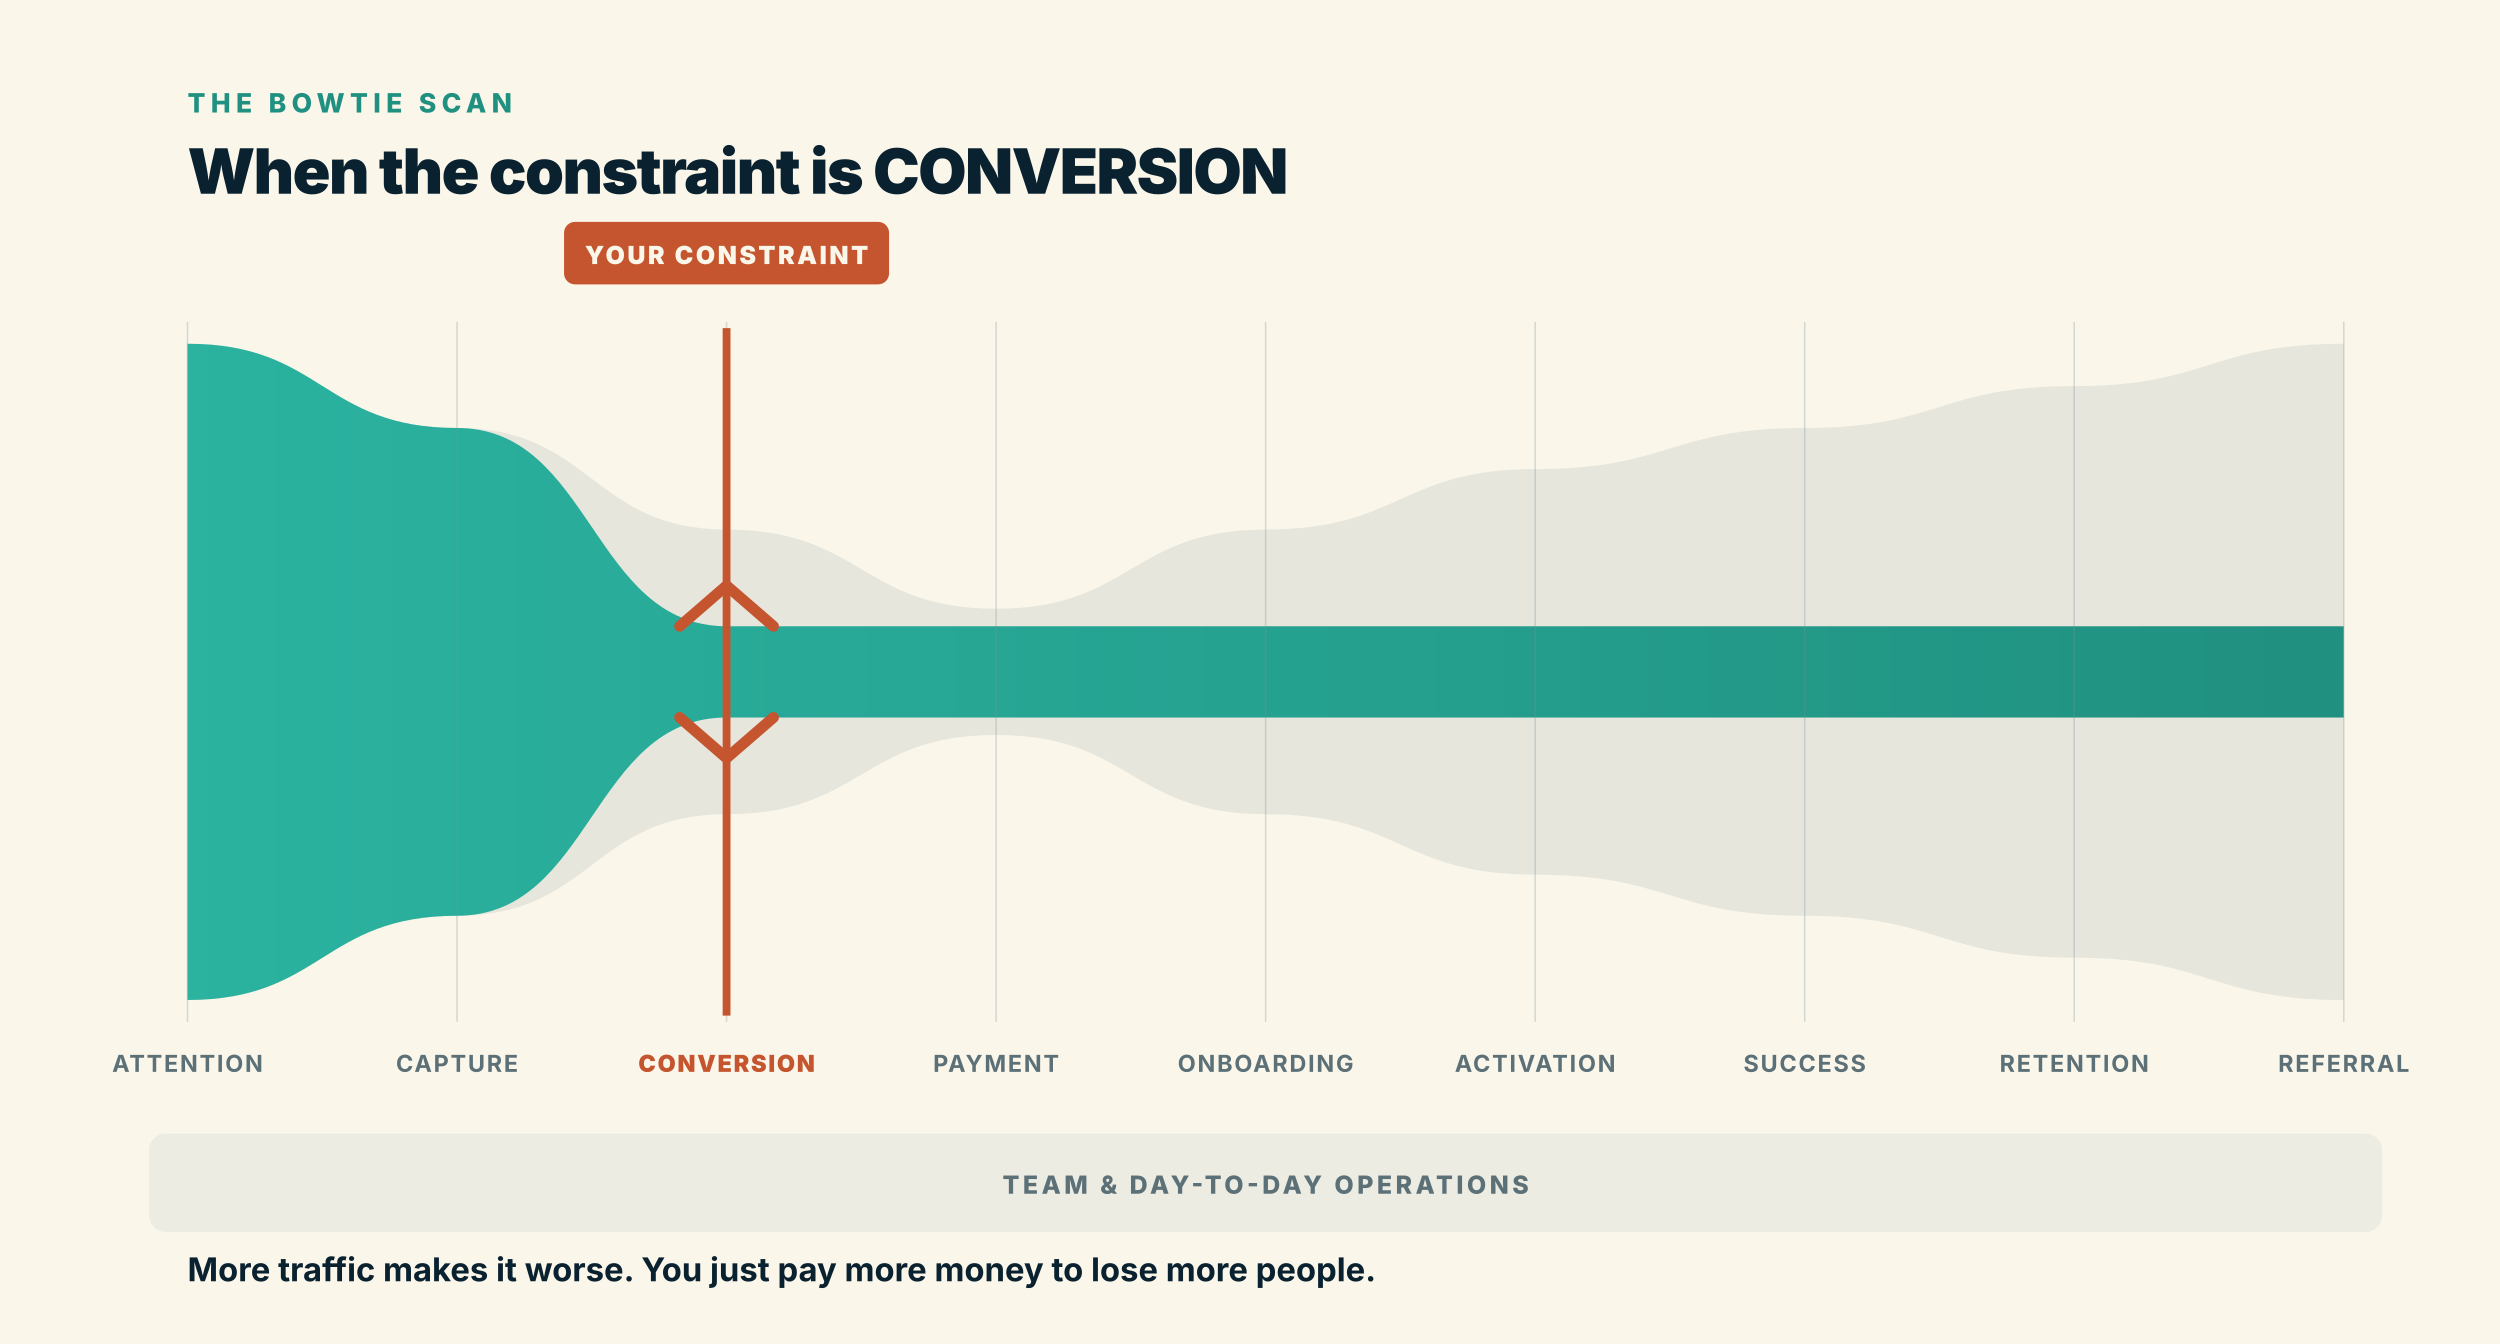
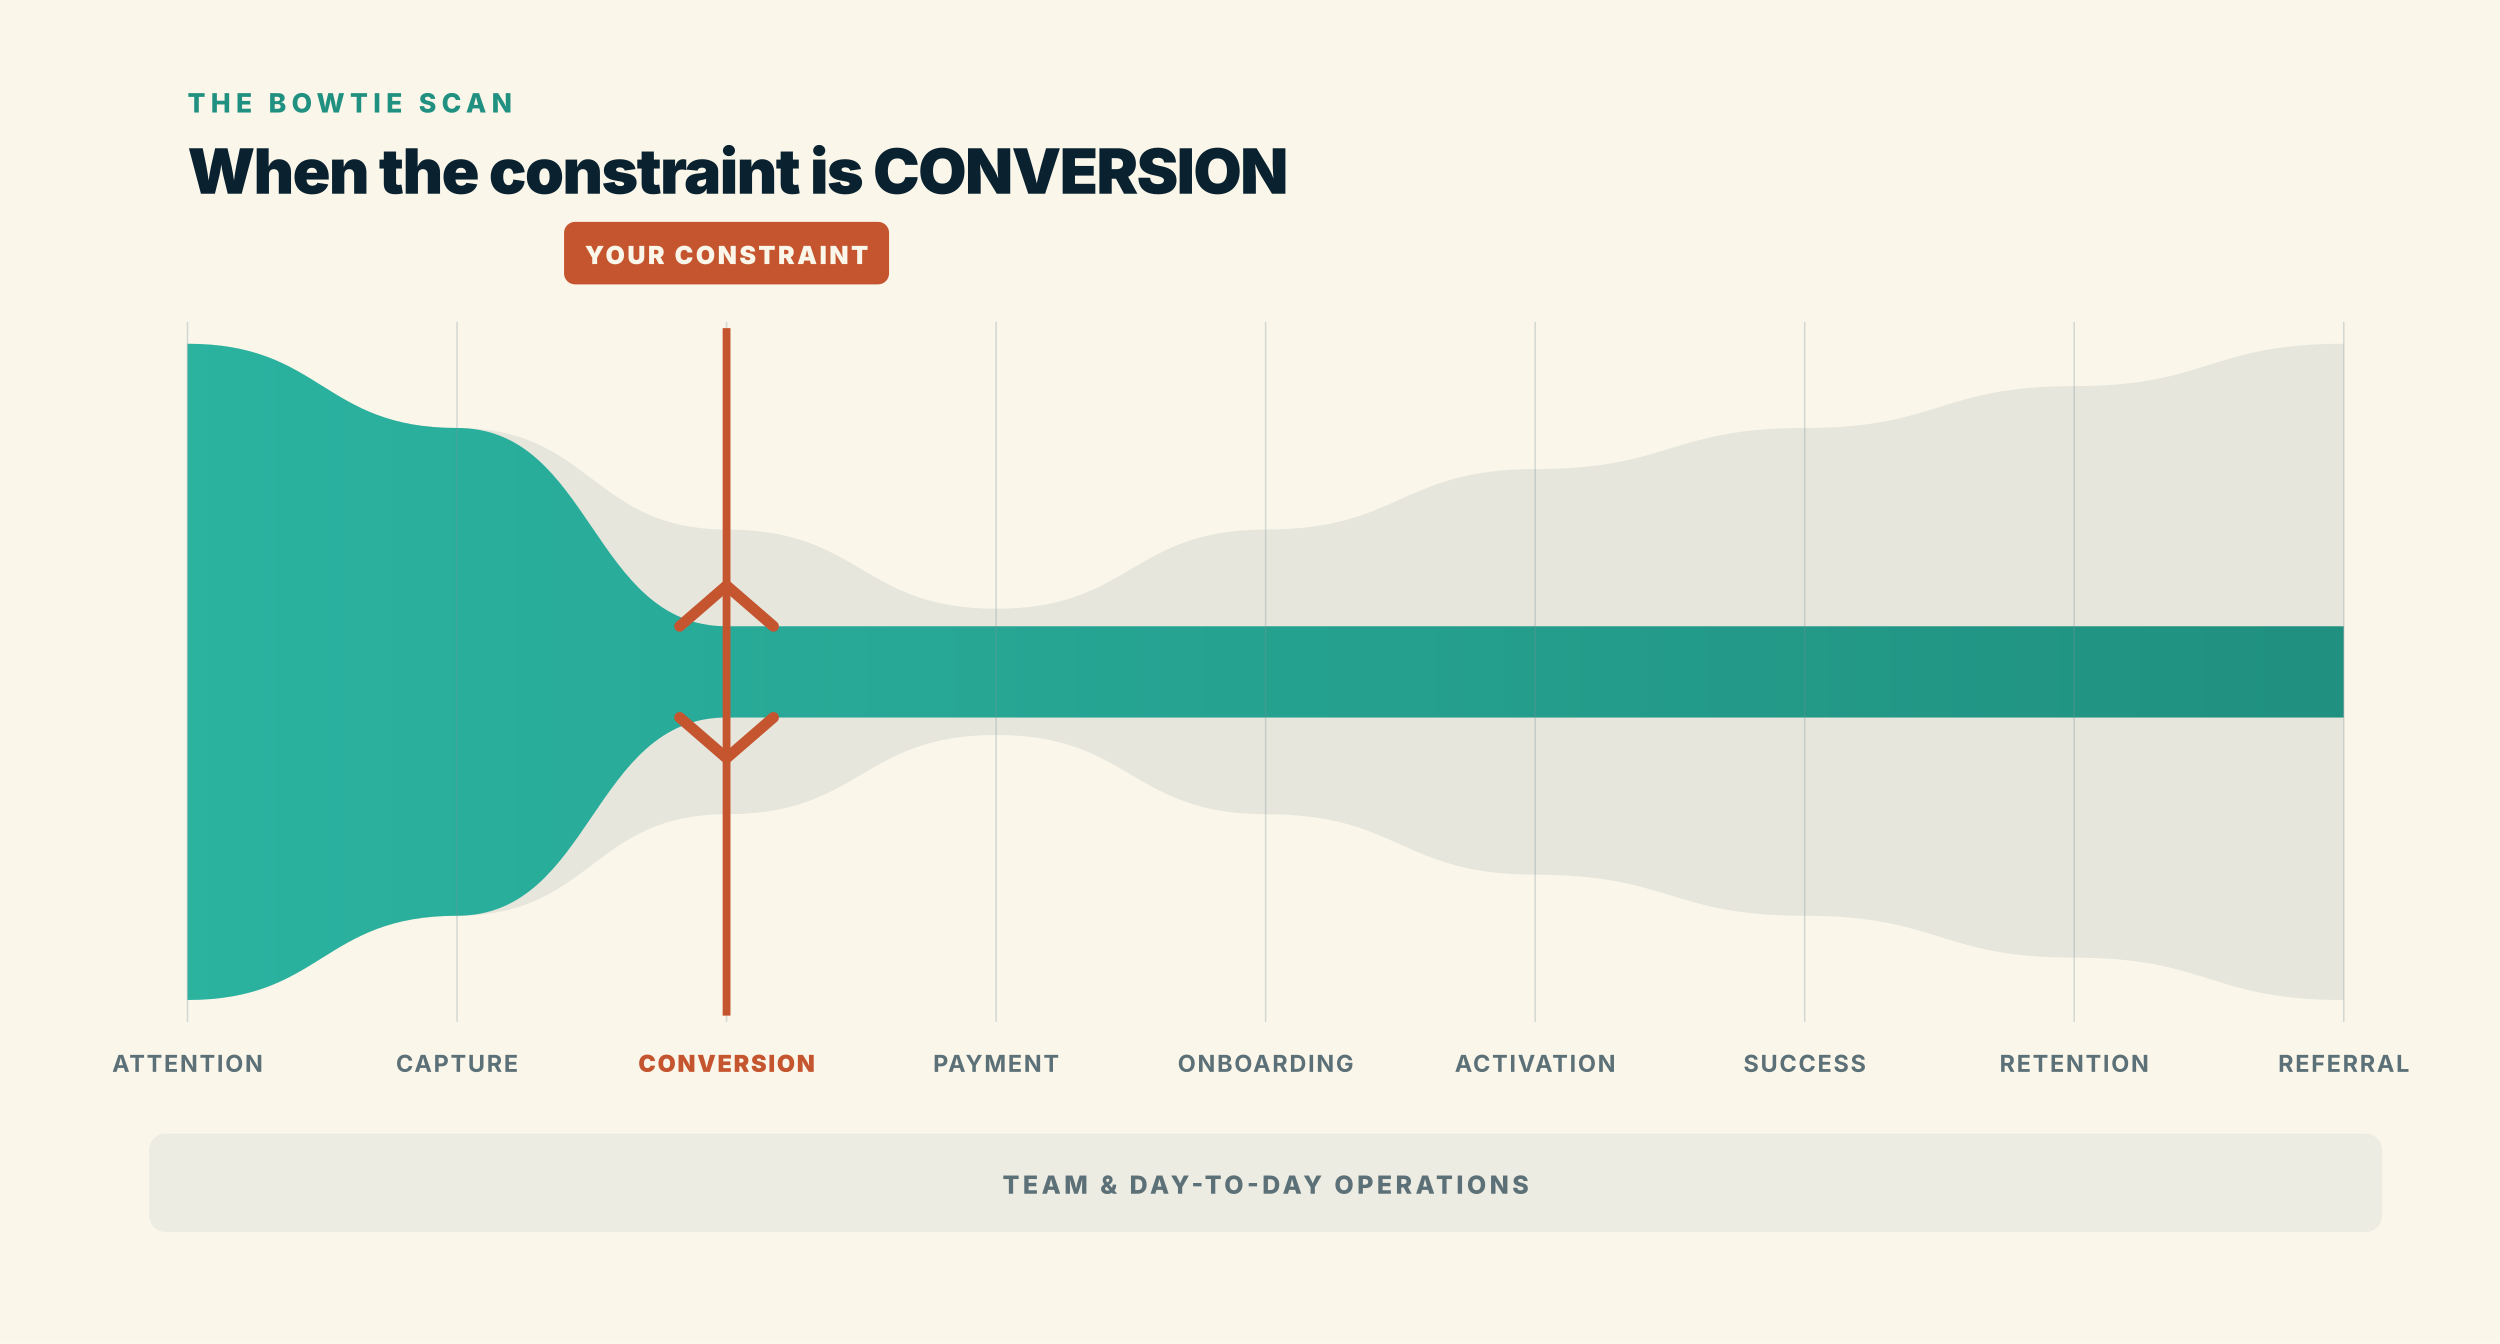
<svg xmlns="http://www.w3.org/2000/svg" viewBox="0 0 1600 860" width="1600" height="860" font-family="Inter, ui-sans-serif, system-ui, sans-serif">
  <rect width="1600" height="860" fill="#FAF6EA" />
  <path d="M 120.0 220.0 C 206.2 220.0 206.2 273.9 292.5 273.9 C 378.8 273.9 378.8 338.9 465.0 338.9 C 551.2 338.9 551.2 389.6 637.5 389.6 C 723.8 389.6 723.8 338.9 810.0 338.9 C 896.2 338.9 896.2 300.2 982.5 300.2 C 1068.8 300.2 1068.8 273.9 1155.0 273.9 C 1241.2 273.9 1241.2 247.1 1327.5 247.1 C 1413.8 247.1 1413.8 220.0 1500.0 220.0 L 1500.0 640.0 C 1413.8 640.0 1413.8 612.9 1327.5 612.9 C 1241.2 612.9 1241.2 586.1 1155.0 586.1 C 1068.8 586.1 1068.8 559.8 982.5 559.8 C 896.2 559.8 896.2 521.1 810.0 521.1 C 723.8 521.1 723.8 470.4 637.5 470.4 C 551.2 470.4 551.2 521.1 465.0 521.1 C 378.8 521.1 378.8 586.1 292.5 586.1 C 206.2 586.1 206.2 640.0 120.0 640.0 Z" fill="#7A9199" opacity="0.16" />
  <defs>
    <linearGradient id="g" x1="0" y1="0" x2="1" y2="0">
      <stop offset="0%" stop-color="#2BB3A0" />
      <stop offset="100%" stop-color="#209080" />
    </linearGradient>
  </defs>
  <path d="M 120.0 220.0 C 206.2 220.0 206.2 273.9 292.5 273.9 C 378.8 273.9 378.8 400.8 465.0 400.8 C 551.2 400.8 551.2 400.8 637.5 400.8 C 723.8 400.8 723.8 400.8 810.0 400.8 C 896.2 400.8 896.2 400.8 982.5 400.8 C 1068.8 400.8 1068.8 400.8 1155.0 400.8 C 1241.2 400.8 1241.2 400.8 1327.5 400.8 C 1413.8 400.8 1413.8 400.8 1500.0 400.8 L 1500.0 459.2 C 1413.8 459.2 1413.8 459.2 1327.5 459.2 C 1241.2 459.2 1241.2 459.2 1155.0 459.2 C 1068.8 459.2 1068.8 459.2 982.5 459.2 C 896.2 459.2 896.2 459.2 810.0 459.2 C 723.8 459.2 723.8 459.2 637.5 459.2 C 551.2 459.2 551.2 459.2 465.0 459.2 C 378.8 459.2 378.8 586.1 292.5 586.1 C 206.2 586.1 206.2 640.0 120.0 640.0 Z" fill="url(#g)" />
  <text x="120" y="72" font-size="17" font-weight="800" letter-spacing="3.4" fill="#209080">THE BOWTIE SCAN</text>
  <text x="120" y="124" font-size="40" font-weight="900" fill="#0A2230" letter-spacing="-1">When the constraint is CONVERSION</text>
  <line x1="120.0" y1="206.0" x2="120.0" y2="654.0" stroke="#7A9199" stroke-width="1" opacity="0.30" />
  <text x="120.0" y="686" font-size="15" font-weight="700" fill="#5C7078" text-anchor="middle" letter-spacing="1.1">ATTENTION</text>
  <line x1="292.5" y1="206.0" x2="292.5" y2="654.0" stroke="#7A9199" stroke-width="1" opacity="0.30" />
  <text x="292.5" y="686" font-size="15" font-weight="700" fill="#5C7078" text-anchor="middle" letter-spacing="1.1">CAPTURE</text>
  <line x1="465.0" y1="206.0" x2="465.0" y2="654.0" stroke="#7A9199" stroke-width="1" opacity="0.30" />
  <text x="465.0" y="686" font-size="15" font-weight="900" fill="#C4552F" text-anchor="middle" letter-spacing="1.1">CONVERSION</text>
  <line x1="637.5" y1="206.0" x2="637.5" y2="654.0" stroke="#7A9199" stroke-width="1" opacity="0.30" />
  <text x="637.5" y="686" font-size="15" font-weight="700" fill="#5C7078" text-anchor="middle" letter-spacing="1.1">PAYMENT</text>
  <line x1="810.0" y1="206.0" x2="810.0" y2="654.0" stroke="#7A9199" stroke-width="1" opacity="0.30" />
  <text x="810.0" y="686" font-size="15" font-weight="700" fill="#5C7078" text-anchor="middle" letter-spacing="1.1">ONBOARDING</text>
  <line x1="982.5" y1="206.0" x2="982.5" y2="654.0" stroke="#7A9199" stroke-width="1" opacity="0.30" />
  <text x="982.5" y="686" font-size="15" font-weight="700" fill="#5C7078" text-anchor="middle" letter-spacing="1.1">ACTIVATION</text>
  <line x1="1155.0" y1="206.0" x2="1155.0" y2="654.0" stroke="#7A9199" stroke-width="1" opacity="0.30" />
  <text x="1155.0" y="686" font-size="15" font-weight="700" fill="#5C7078" text-anchor="middle" letter-spacing="1.1">SUCCESS</text>
  <line x1="1327.5" y1="206.0" x2="1327.5" y2="654.0" stroke="#7A9199" stroke-width="1" opacity="0.30" />
  <text x="1327.5" y="686" font-size="15" font-weight="700" fill="#5C7078" text-anchor="middle" letter-spacing="1.1">RETENTION</text>
  <line x1="1500.0" y1="206.0" x2="1500.0" y2="654.0" stroke="#7A9199" stroke-width="1" opacity="0.30" />
  <text x="1500.0" y="686" font-size="15" font-weight="700" fill="#5C7078" text-anchor="middle" letter-spacing="1.1">REFERRAL</text>
  <line x1="465.0" y1="210.0" x2="465.0" y2="650.0" stroke="#C4552F" stroke-width="5" />
  <path d="M 435.0 400.8 L 465.0 374.8 L 495.0 400.8" fill="none" stroke="#C4552F" stroke-width="7" stroke-linecap="round" stroke-linejoin="round" />
  <path d="M 435.0 459.2 L 465.0 485.2 L 495.0 459.2" fill="none" stroke="#C4552F" stroke-width="7" stroke-linecap="round" stroke-linejoin="round" />
  <rect x="361.0" y="142.0" width="208" height="40" rx="7" fill="#C4552F" />
  <text x="465.0" y="169.0" font-size="16" font-weight="900" fill="#FAF6EA" text-anchor="middle" letter-spacing="1.6">YOUR CONSTRAINT</text>
  <rect x="96" y="726" width="1428" height="62" rx="10" fill="#7A9199" opacity="0.1" stroke="#7A9199" stroke-width="1" />
  <text x="810.0" y="764" font-size="16" font-weight="800" fill="#5C7078" text-anchor="middle" letter-spacing="2.2">TEAM &amp; DAY-TO-DAY OPERATIONS</text>
-   <text x="120" y="820" font-size="21" font-weight="700" fill="#0A2230">More traffic makes it worse. You just pay more money to lose more people.</text>
</svg>
